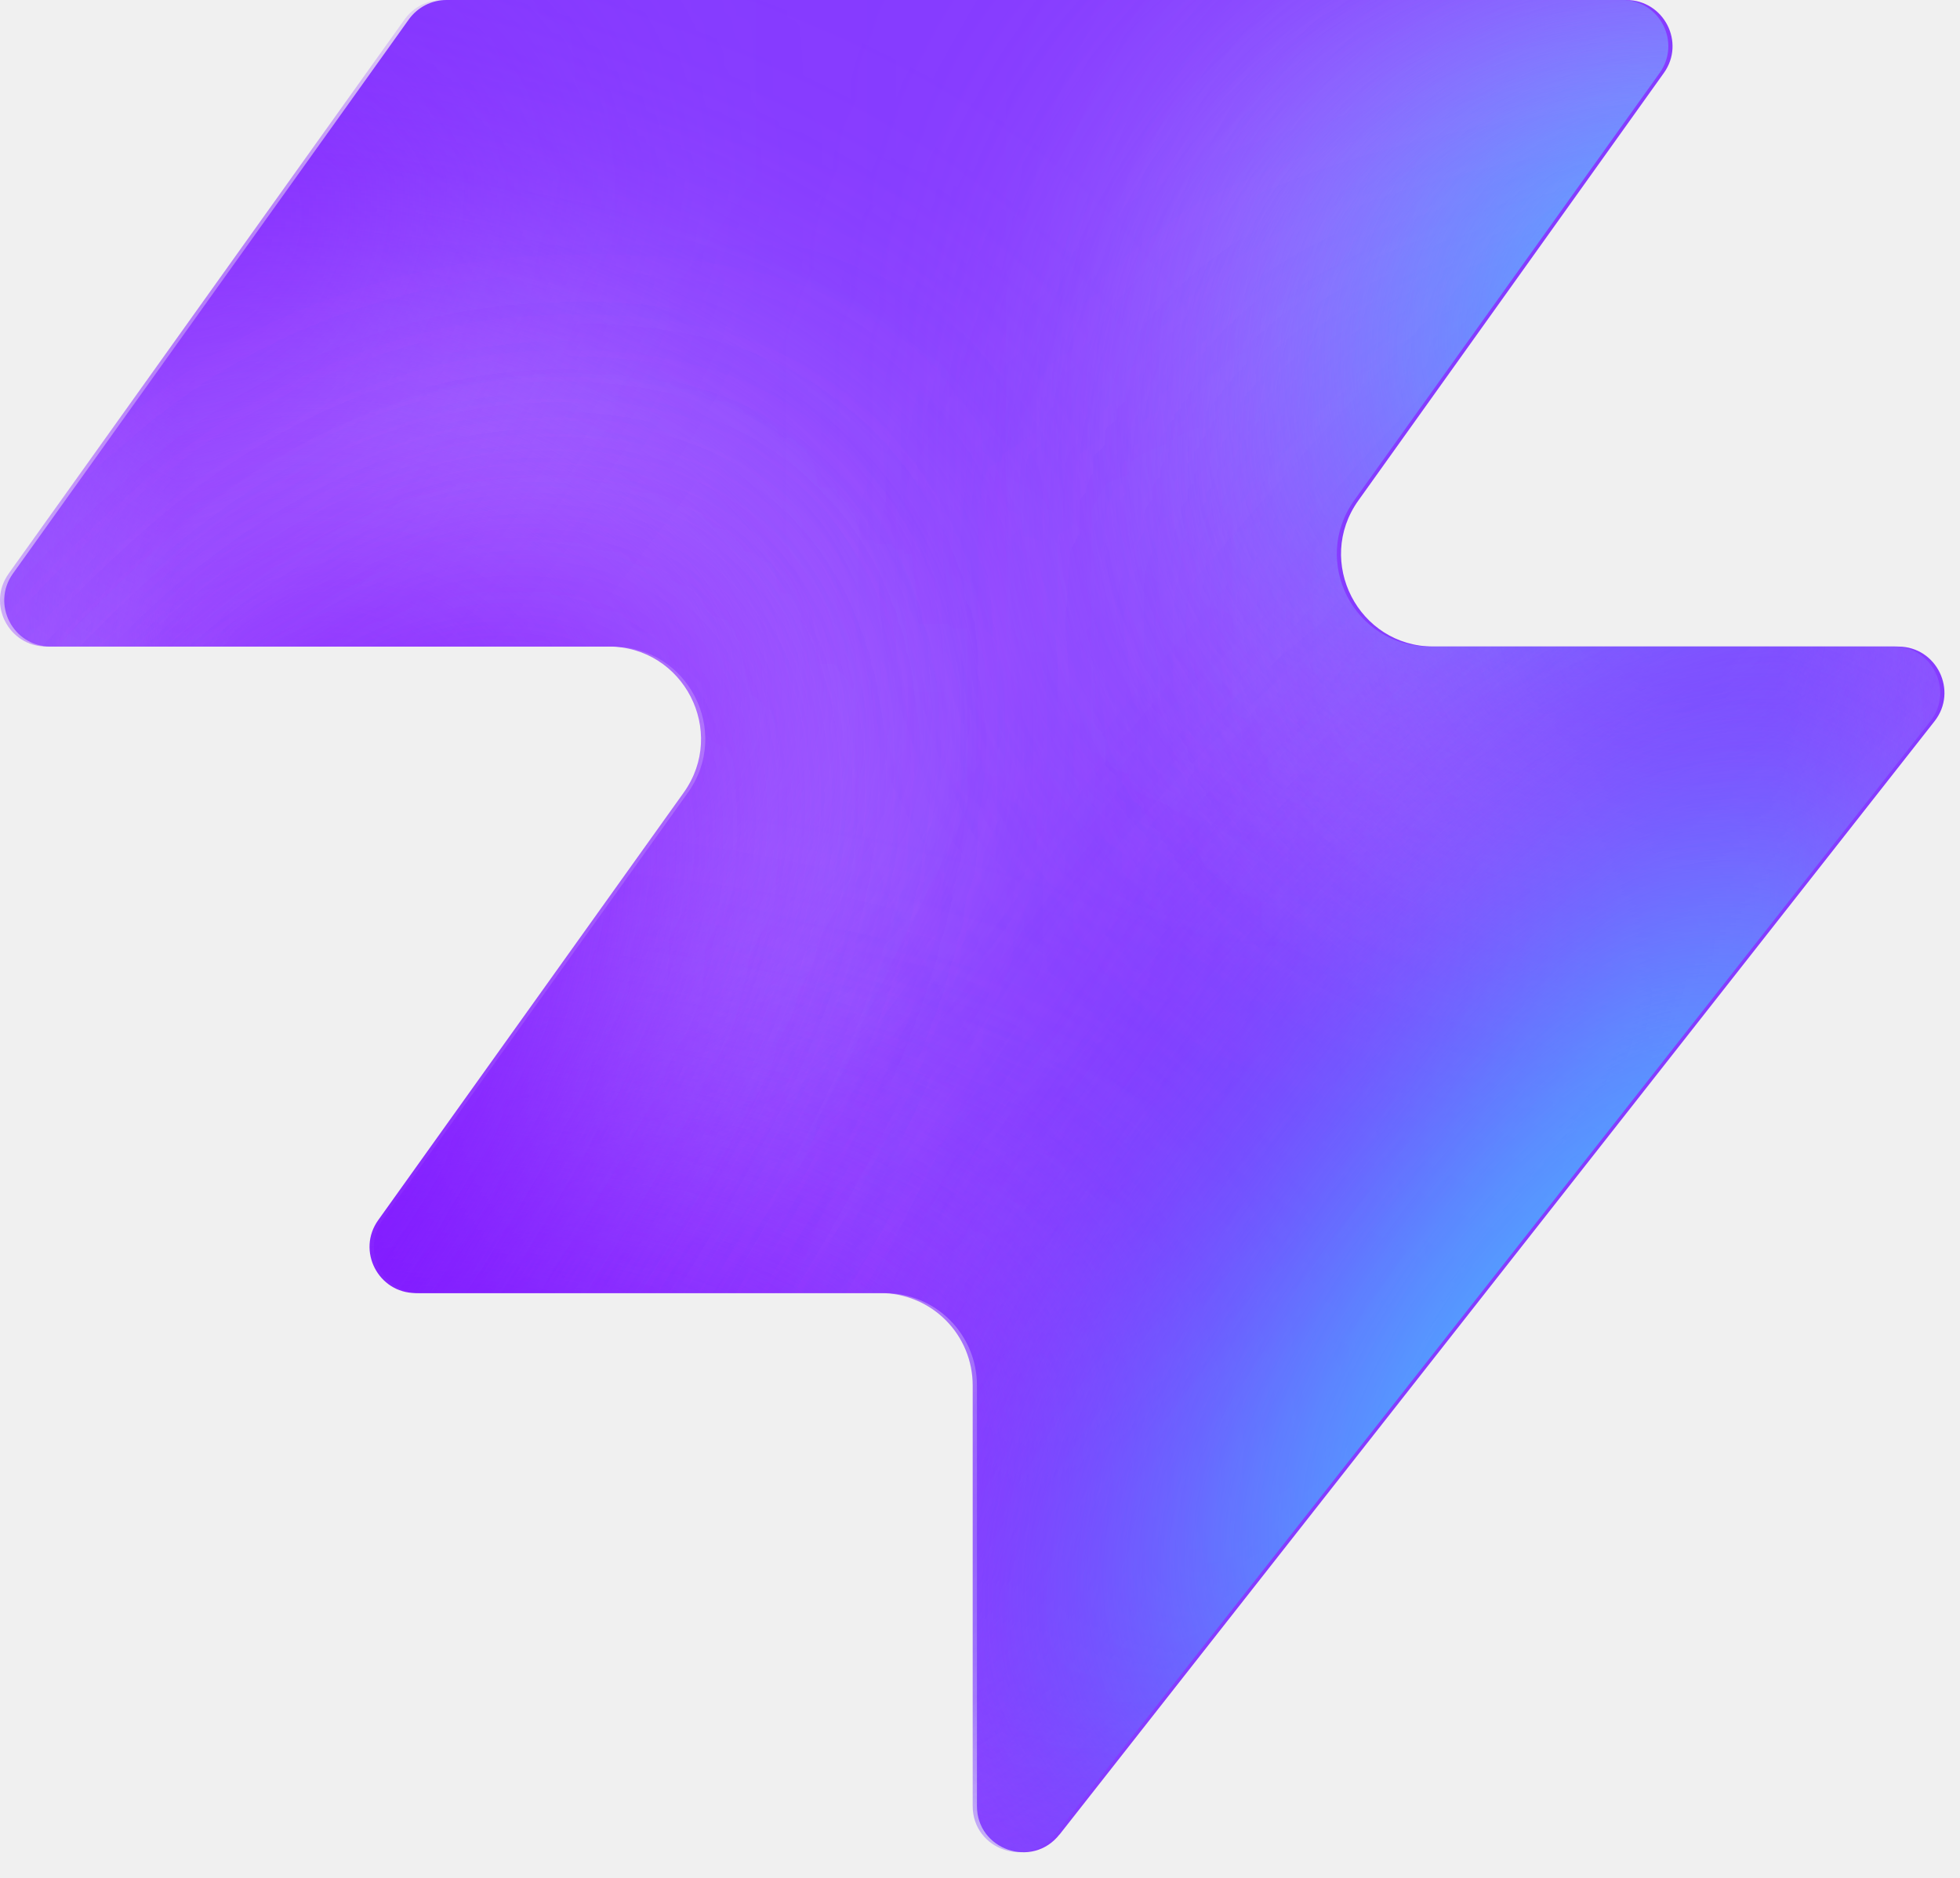
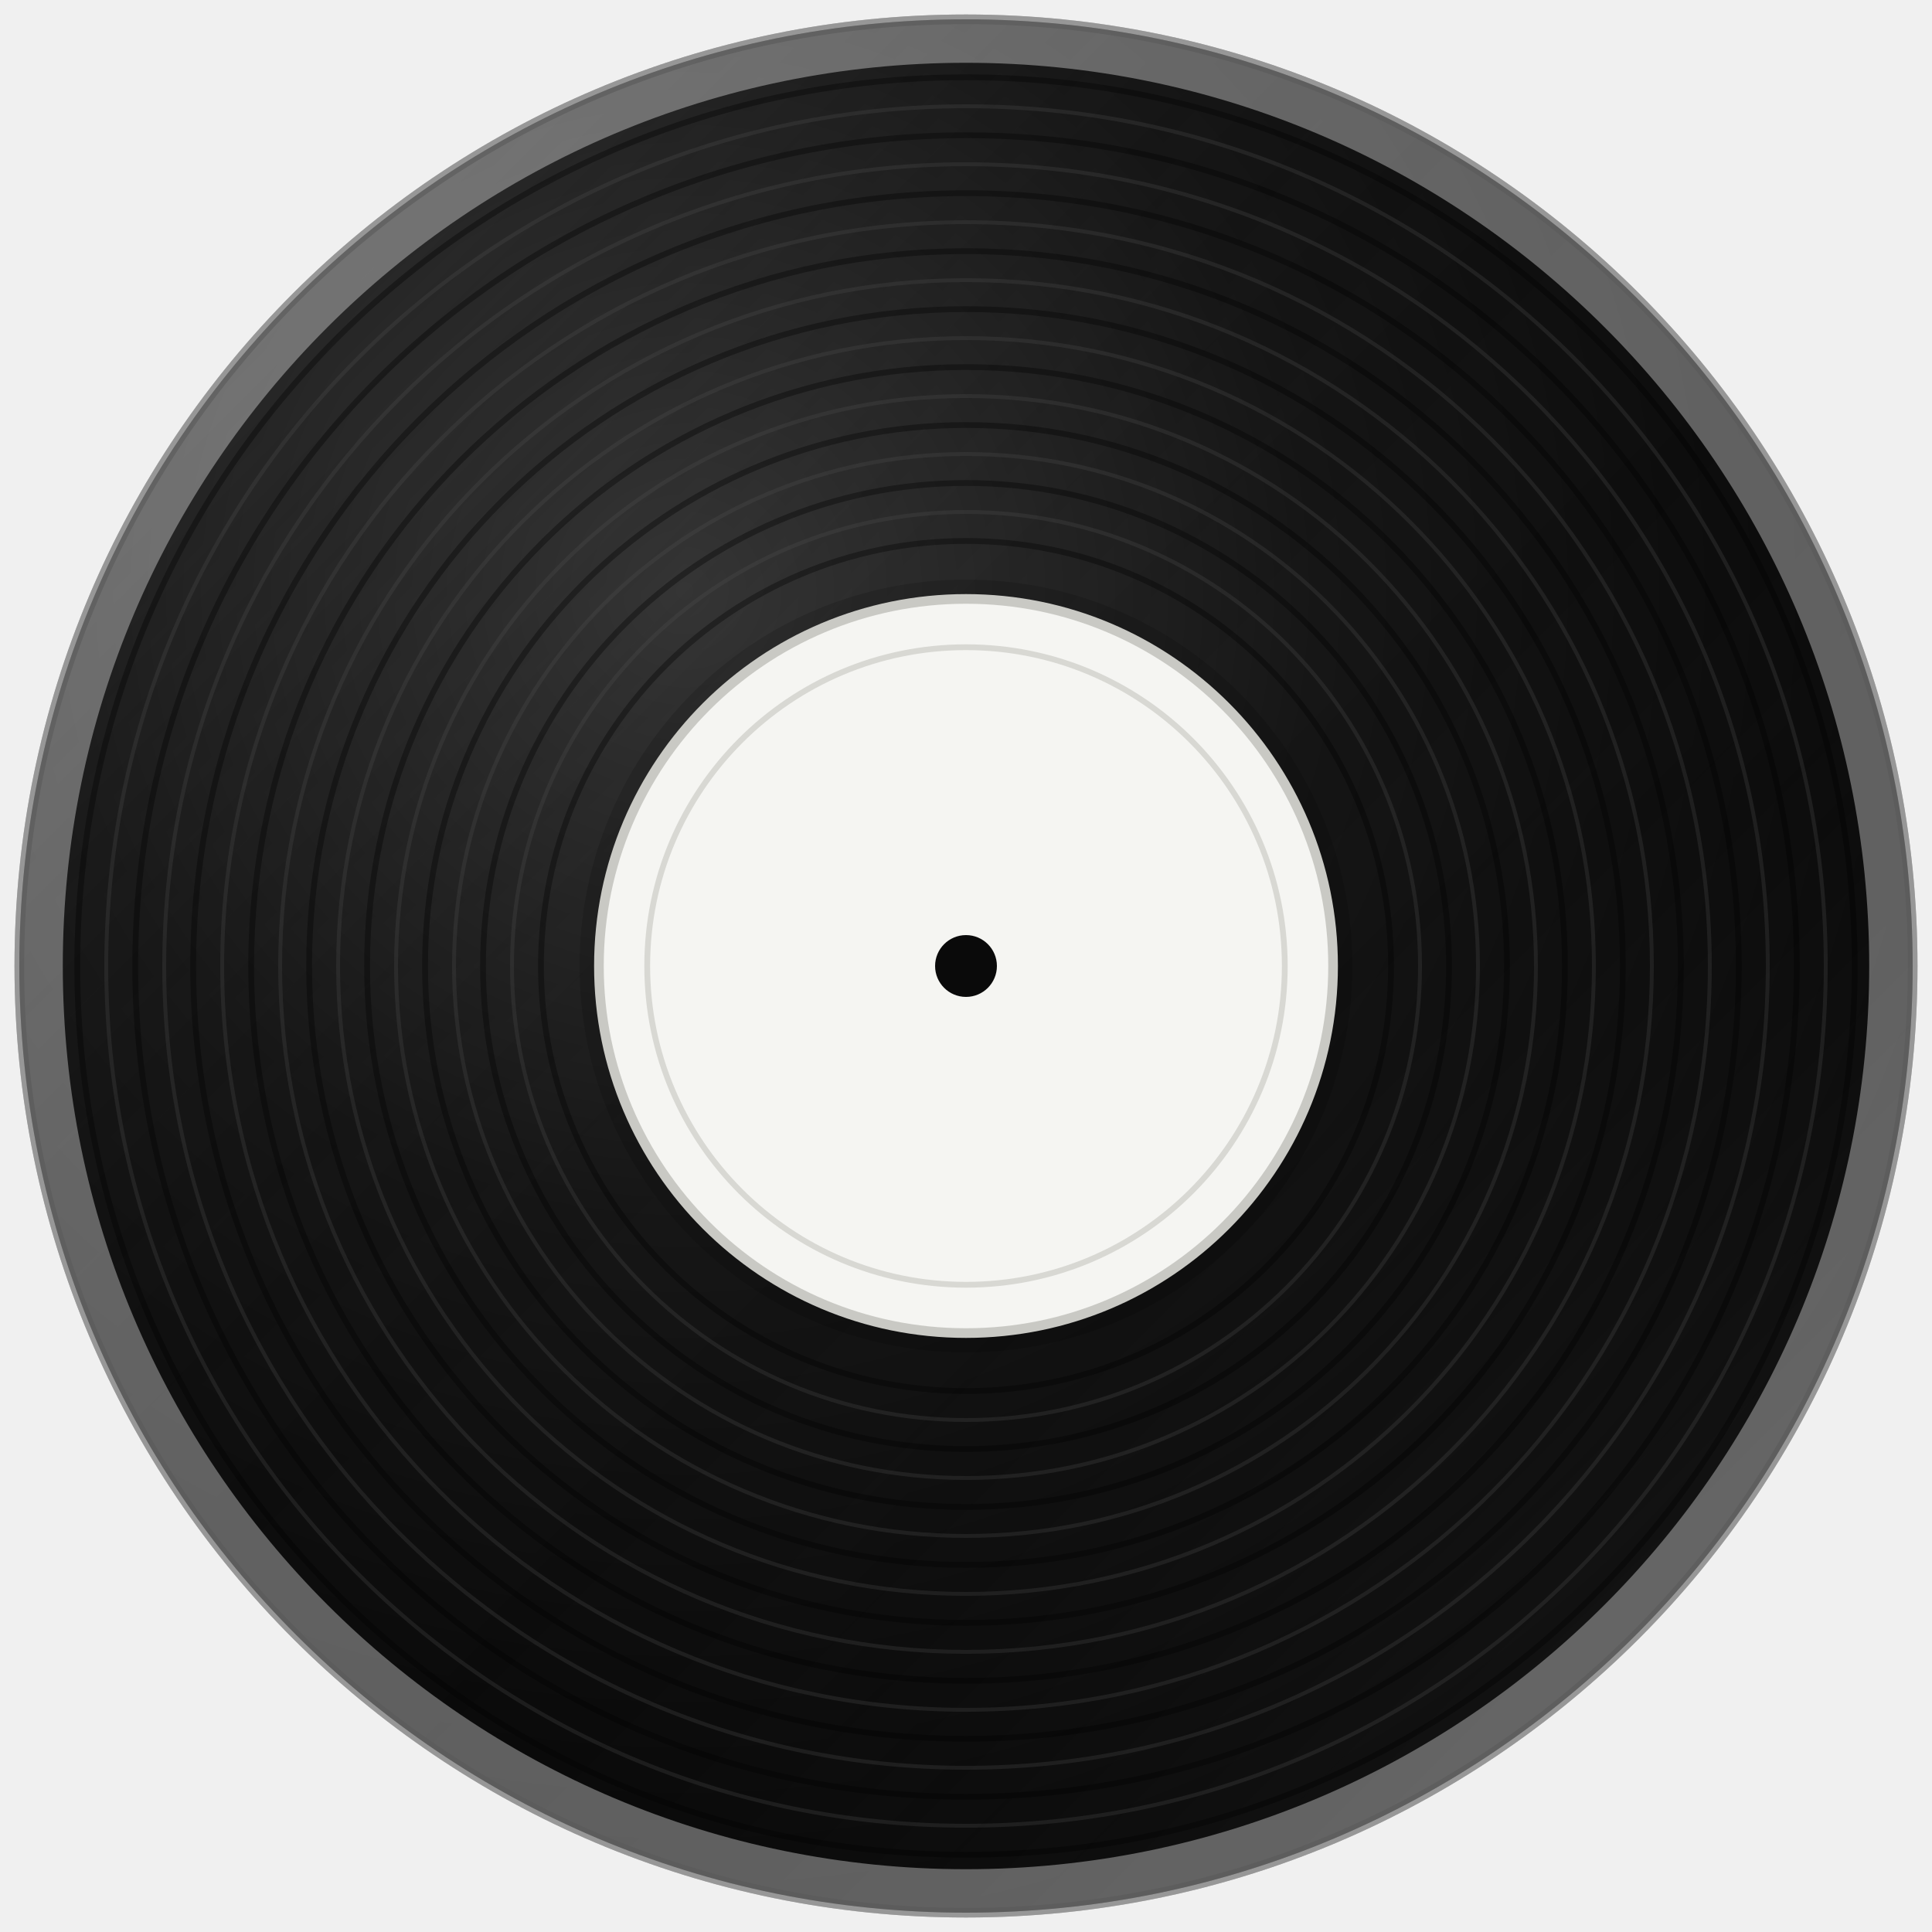
- <svg xmlns="http://www.w3.org/2000/svg" width="48" height="46" fill="none" viewBox="0 0 48 46">
-   <path fill="#863bff" d="M25.946 44.938c-.664.845-2.021.375-2.021-.698V33.937a2.26 2.26 0 0 0-2.262-2.262H10.287c-.92 0-1.456-1.04-.92-1.788l7.48-10.471c1.07-1.497 0-3.578-1.842-3.578H1.237c-.92 0-1.456-1.04-.92-1.788L10.013.474c.214-.297.556-.474.92-.474h28.894c.92 0 1.456 1.04.92 1.788l-7.48 10.471c-1.07 1.498 0 3.579 1.842 3.579h11.377c.943 0 1.473 1.088.89 1.83L25.947 44.94z" style="fill:#863bff;fill:color(display-p3 .525 .23 1);fill-opacity:1" />
-   <mask id="a" width="48" height="46" x="0" y="0" maskUnits="userSpaceOnUse" style="mask-type:alpha">
-     <path fill="#000" d="M25.842 44.938c-.664.844-2.021.375-2.021-.698V33.937a2.26 2.26 0 0 0-2.262-2.262H10.183c-.92 0-1.456-1.04-.92-1.788l7.48-10.471c1.07-1.498 0-3.579-1.842-3.579H1.133c-.92 0-1.456-1.04-.92-1.787L9.91.473c.214-.297.556-.474.92-.474h28.894c.92 0 1.456 1.04.92 1.788l-7.48 10.471c-1.07 1.498 0 3.578 1.842 3.578h11.377c.943 0 1.473 1.088.89 1.832L25.843 44.94z" style="fill:#000;fill-opacity:1" />
-   </mask>
-   <g mask="url(#a)">
-     <g filter="url(#b)">
-       <ellipse cx="5.508" cy="14.704" fill="#ede6ff" rx="5.508" ry="14.704" style="fill:#ede6ff;fill:color(display-p3 .927 .903 1);fill-opacity:1" transform="matrix(.00324 1 1 -.00324 -4.47 31.516)" />
-     </g>
-     <g filter="url(#c)">
-       <ellipse cx="10.399" cy="29.851" fill="#ede6ff" rx="10.399" ry="29.851" style="fill:#ede6ff;fill:color(display-p3 .927 .903 1);fill-opacity:1" transform="matrix(.00324 1 1 -.00324 -39.328 7.883)" />
-     </g>
-     <g filter="url(#d)">
-       <ellipse cx="5.508" cy="30.487" fill="#7e14ff" rx="5.508" ry="30.487" style="fill:#7e14ff;fill:color(display-p3 .492 .077 1);fill-opacity:1" transform="rotate(89.814 -25.913 -14.639)scale(1 -1)" />
-     </g>
-     <g filter="url(#e)">
-       <ellipse cx="5.508" cy="30.599" fill="#7e14ff" rx="5.508" ry="30.599" style="fill:#7e14ff;fill:color(display-p3 .492 .077 1);fill-opacity:1" transform="rotate(89.814 -32.644 -3.334)scale(1 -1)" />
-     </g>
-     <g filter="url(#f)">
-       <ellipse cx="5.508" cy="30.599" fill="#7e14ff" rx="5.508" ry="30.599" style="fill:#7e14ff;fill:color(display-p3 .492 .077 1);fill-opacity:1" transform="matrix(.00324 1 1 -.00324 -34.34 30.47)" />
-     </g>
-     <g filter="url(#g)">
-       <ellipse cx="14.072" cy="22.078" fill="#ede6ff" rx="14.072" ry="22.078" style="fill:#ede6ff;fill:color(display-p3 .927 .903 1);fill-opacity:1" transform="rotate(93.35 24.506 48.493)scale(-1 1)" />
-     </g>
-     <g filter="url(#h)">
-       <ellipse cx="3.47" cy="21.501" fill="#7e14ff" rx="3.47" ry="21.501" style="fill:#7e14ff;fill:color(display-p3 .492 .077 1);fill-opacity:1" transform="rotate(89.009 28.708 47.59)scale(-1 1)" />
-     </g>
-     <g filter="url(#i)">
-       <ellipse cx="3.47" cy="21.501" fill="#7e14ff" rx="3.47" ry="21.501" style="fill:#7e14ff;fill:color(display-p3 .492 .077 1);fill-opacity:1" transform="rotate(89.009 28.708 47.59)scale(-1 1)" />
-     </g>
-     <g filter="url(#j)">
-       <ellipse cx=".387" cy="8.972" fill="#7e14ff" rx="4.407" ry="29.108" style="fill:#7e14ff;fill:color(display-p3 .492 .077 1);fill-opacity:1" transform="rotate(39.51 .387 8.972)" />
-     </g>
-     <g filter="url(#k)">
-       <ellipse cx="47.523" cy="-6.092" fill="#7e14ff" rx="4.407" ry="29.108" style="fill:#7e14ff;fill:color(display-p3 .492 .077 1);fill-opacity:1" transform="rotate(37.892 47.523 -6.092)" />
-     </g>
-     <g filter="url(#l)">
-       <ellipse cx="41.412" cy="6.333" fill="#47bfff" rx="5.971" ry="9.665" style="fill:#47bfff;fill:color(display-p3 .28 .748 1);fill-opacity:1" transform="rotate(37.892 41.412 6.333)" />
-     </g>
-     <g filter="url(#m)">
-       <ellipse cx="-1.879" cy="38.332" fill="#7e14ff" rx="4.407" ry="29.108" style="fill:#7e14ff;fill:color(display-p3 .492 .077 1);fill-opacity:1" transform="rotate(37.892 -1.88 38.332)" />
-     </g>
-     <g filter="url(#n)">
-       <ellipse cx="-1.879" cy="38.332" fill="#7e14ff" rx="4.407" ry="29.108" style="fill:#7e14ff;fill:color(display-p3 .492 .077 1);fill-opacity:1" transform="rotate(37.892 -1.88 38.332)" />
-     </g>
-     <g filter="url(#o)">
-       <ellipse cx="35.651" cy="29.907" fill="#7e14ff" rx="4.407" ry="29.108" style="fill:#7e14ff;fill:color(display-p3 .492 .077 1);fill-opacity:1" transform="rotate(37.892 35.651 29.907)" />
-     </g>
-     <g filter="url(#p)">
-       <ellipse cx="38.418" cy="32.4" fill="#47bfff" rx="5.971" ry="15.297" style="fill:#47bfff;fill:color(display-p3 .28 .748 1);fill-opacity:1" transform="rotate(37.892 38.418 32.4)" />
-     </g>
+ <svg xmlns="http://www.w3.org/2000/svg" viewBox="0 0 200 200">
+   <defs>
+     <radialGradient id="vinylSheen" cx="35%" cy="30%" r="75%">
+       <stop offset="0%" stop-color="#3a3a3a" />
+       <stop offset="45%" stop-color="#161616" />
+       <stop offset="100%" stop-color="#050505" />
+     </radialGradient>
+     <linearGradient id="edgeHighlight" x1="0%" y1="0%" x2="100%" y2="100%">
+       <stop offset="0%" stop-color="#4a4a4a" stop-opacity="0.5" />
+       <stop offset="50%" stop-color="#000000" stop-opacity="0" />
+       <stop offset="100%" stop-color="#4a4a4a" stop-opacity="0.4" />
+     </linearGradient>
+   </defs>
+   <circle cx="100" cy="100" r="98" fill="url(#vinylSheen)" />
+   <circle cx="100" cy="100" r="98" fill="url(#edgeHighlight)" />
+   <circle cx="100" cy="100" r="98" fill="none" stroke="#000" stroke-width="1" opacity="0.6" />
+   <g fill="none" stroke="#000000" stroke-opacity="0.35" stroke-width="0.6">
+     <circle cx="100" cy="100" r="92" />
+     <circle cx="100" cy="100" r="86" />
+     <circle cx="100" cy="100" r="80" />
+     <circle cx="100" cy="100" r="74" />
+     <circle cx="100" cy="100" r="68" />
+     <circle cx="100" cy="100" r="62" />
+     <circle cx="100" cy="100" r="56" />
+     <circle cx="100" cy="100" r="50" />
+     <circle cx="100" cy="100" r="44" />
  </g>
-   <defs>
-     <filter id="b" width="60.045" height="41.654" x="-19.77" y="16.149" color-interpolation-filters="sRGB" filterUnits="userSpaceOnUse">
-       <feFlood flood-opacity="0" result="BackgroundImageFix" />
-       <feBlend in="SourceGraphic" in2="BackgroundImageFix" result="shape" />
-       <feGaussianBlur result="effect1_foregroundBlur_2002_17158" stdDeviation="7.659" />
-     </filter>
-     <filter id="c" width="90.34" height="51.437" x="-54.613" y="-7.533" color-interpolation-filters="sRGB" filterUnits="userSpaceOnUse">
-       <feFlood flood-opacity="0" result="BackgroundImageFix" />
-       <feBlend in="SourceGraphic" in2="BackgroundImageFix" result="shape" />
-       <feGaussianBlur result="effect1_foregroundBlur_2002_17158" stdDeviation="7.659" />
-     </filter>
-     <filter id="d" width="79.355" height="29.4" x="-49.64" y="2.03" color-interpolation-filters="sRGB" filterUnits="userSpaceOnUse">
-       <feFlood flood-opacity="0" result="BackgroundImageFix" />
-       <feBlend in="SourceGraphic" in2="BackgroundImageFix" result="shape" />
-       <feGaussianBlur result="effect1_foregroundBlur_2002_17158" stdDeviation="4.596" />
-     </filter>
-     <filter id="e" width="79.579" height="29.4" x="-45.045" y="20.029" color-interpolation-filters="sRGB" filterUnits="userSpaceOnUse">
-       <feFlood flood-opacity="0" result="BackgroundImageFix" />
-       <feBlend in="SourceGraphic" in2="BackgroundImageFix" result="shape" />
-       <feGaussianBlur result="effect1_foregroundBlur_2002_17158" stdDeviation="4.596" />
-     </filter>
-     <filter id="f" width="79.579" height="29.4" x="-43.513" y="21.178" color-interpolation-filters="sRGB" filterUnits="userSpaceOnUse">
-       <feFlood flood-opacity="0" result="BackgroundImageFix" />
-       <feBlend in="SourceGraphic" in2="BackgroundImageFix" result="shape" />
-       <feGaussianBlur result="effect1_foregroundBlur_2002_17158" stdDeviation="4.596" />
-     </filter>
-     <filter id="g" width="74.749" height="58.852" x="15.756" y="-17.901" color-interpolation-filters="sRGB" filterUnits="userSpaceOnUse">
-       <feFlood flood-opacity="0" result="BackgroundImageFix" />
-       <feBlend in="SourceGraphic" in2="BackgroundImageFix" result="shape" />
-       <feGaussianBlur result="effect1_foregroundBlur_2002_17158" stdDeviation="7.659" />
-     </filter>
-     <filter id="h" width="61.377" height="25.362" x="23.548" y="2.284" color-interpolation-filters="sRGB" filterUnits="userSpaceOnUse">
-       <feFlood flood-opacity="0" result="BackgroundImageFix" />
-       <feBlend in="SourceGraphic" in2="BackgroundImageFix" result="shape" />
-       <feGaussianBlur result="effect1_foregroundBlur_2002_17158" stdDeviation="4.596" />
-     </filter>
-     <filter id="i" width="61.377" height="25.362" x="23.548" y="2.284" color-interpolation-filters="sRGB" filterUnits="userSpaceOnUse">
-       <feFlood flood-opacity="0" result="BackgroundImageFix" />
-       <feBlend in="SourceGraphic" in2="BackgroundImageFix" result="shape" />
-       <feGaussianBlur result="effect1_foregroundBlur_2002_17158" stdDeviation="4.596" />
-     </filter>
-     <filter id="j" width="56.045" height="63.649" x="-27.636" y="-22.853" color-interpolation-filters="sRGB" filterUnits="userSpaceOnUse">
-       <feFlood flood-opacity="0" result="BackgroundImageFix" />
-       <feBlend in="SourceGraphic" in2="BackgroundImageFix" result="shape" />
-       <feGaussianBlur result="effect1_foregroundBlur_2002_17158" stdDeviation="4.596" />
-     </filter>
-     <filter id="k" width="54.814" height="64.646" x="20.116" y="-38.415" color-interpolation-filters="sRGB" filterUnits="userSpaceOnUse">
-       <feFlood flood-opacity="0" result="BackgroundImageFix" />
-       <feBlend in="SourceGraphic" in2="BackgroundImageFix" result="shape" />
-       <feGaussianBlur result="effect1_foregroundBlur_2002_17158" stdDeviation="4.596" />
-     </filter>
-     <filter id="l" width="33.541" height="35.313" x="24.641" y="-11.323" color-interpolation-filters="sRGB" filterUnits="userSpaceOnUse">
-       <feFlood flood-opacity="0" result="BackgroundImageFix" />
-       <feBlend in="SourceGraphic" in2="BackgroundImageFix" result="shape" />
-       <feGaussianBlur result="effect1_foregroundBlur_2002_17158" stdDeviation="4.596" />
-     </filter>
-     <filter id="m" width="54.814" height="64.646" x="-29.286" y="6.009" color-interpolation-filters="sRGB" filterUnits="userSpaceOnUse">
-       <feFlood flood-opacity="0" result="BackgroundImageFix" />
-       <feBlend in="SourceGraphic" in2="BackgroundImageFix" result="shape" />
-       <feGaussianBlur result="effect1_foregroundBlur_2002_17158" stdDeviation="4.596" />
-     </filter>
-     <filter id="n" width="54.814" height="64.646" x="-29.286" y="6.009" color-interpolation-filters="sRGB" filterUnits="userSpaceOnUse">
-       <feFlood flood-opacity="0" result="BackgroundImageFix" />
-       <feBlend in="SourceGraphic" in2="BackgroundImageFix" result="shape" />
-       <feGaussianBlur result="effect1_foregroundBlur_2002_17158" stdDeviation="4.596" />
-     </filter>
-     <filter id="o" width="54.814" height="64.646" x="8.244" y="-2.416" color-interpolation-filters="sRGB" filterUnits="userSpaceOnUse">
-       <feFlood flood-opacity="0" result="BackgroundImageFix" />
-       <feBlend in="SourceGraphic" in2="BackgroundImageFix" result="shape" />
-       <feGaussianBlur result="effect1_foregroundBlur_2002_17158" stdDeviation="4.596" />
-     </filter>
-     <filter id="p" width="39.409" height="43.623" x="18.713" y="10.588" color-interpolation-filters="sRGB" filterUnits="userSpaceOnUse">
-       <feFlood flood-opacity="0" result="BackgroundImageFix" />
-       <feBlend in="SourceGraphic" in2="BackgroundImageFix" result="shape" />
-       <feGaussianBlur result="effect1_foregroundBlur_2002_17158" stdDeviation="4.596" />
-     </filter>
-   </defs>
+   <g fill="none" stroke="#565656" stroke-opacity="0.25" stroke-width="0.4">
+     <circle cx="100" cy="100" r="89" />
+     <circle cx="100" cy="100" r="83" />
+     <circle cx="100" cy="100" r="77" />
+     <circle cx="100" cy="100" r="71" />
+     <circle cx="100" cy="100" r="65" />
+     <circle cx="100" cy="100" r="59" />
+     <circle cx="100" cy="100" r="53" />
+     <circle cx="100" cy="100" r="47" />
+   </g>
+   <circle cx="100" cy="100" r="40" fill="#000" opacity="0.15" />
+   <circle cx="100" cy="100" r="38" fill="#f5f5f2" />
+   <circle cx="100" cy="100" r="38" fill="none" stroke="#c9c9c4" stroke-width="1" />
+   <circle cx="100" cy="100" r="33" fill="none" stroke="#d8d8d3" stroke-width="0.6" />
+   <circle cx="100" cy="100" r="96" fill="none" stroke="#ffffff" stroke-opacity="0.35" stroke-width="5" />
+   <circle cx="100" cy="100" r="3.2" fill="#0a0a0a" />
</svg>
